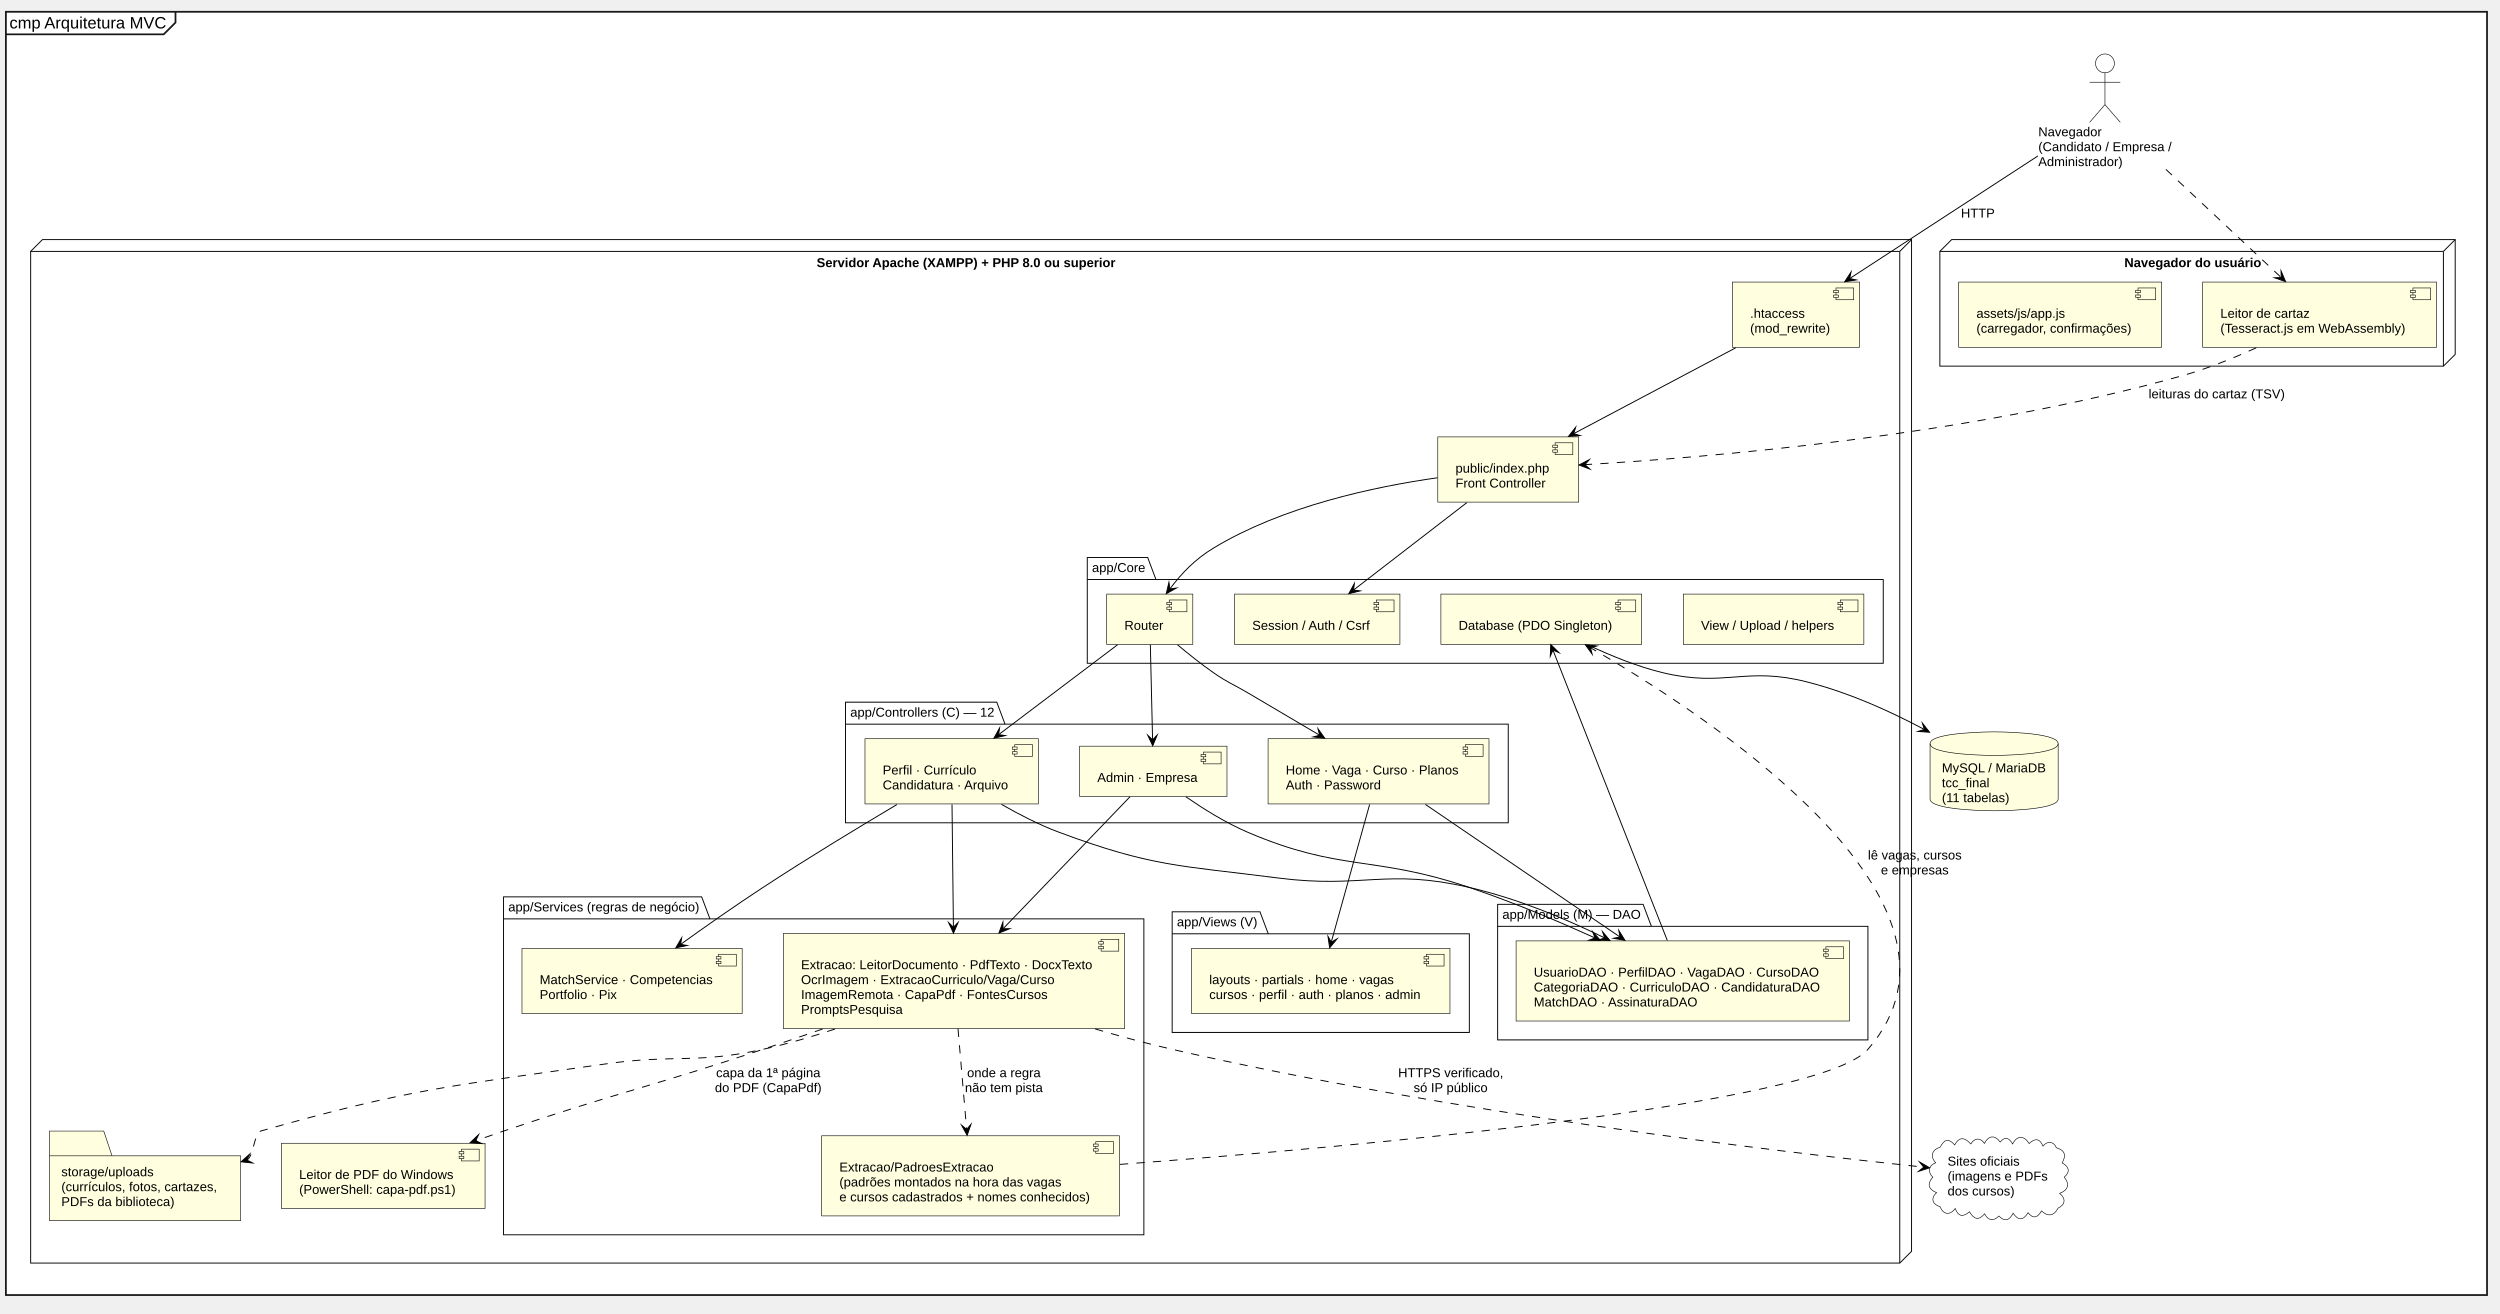
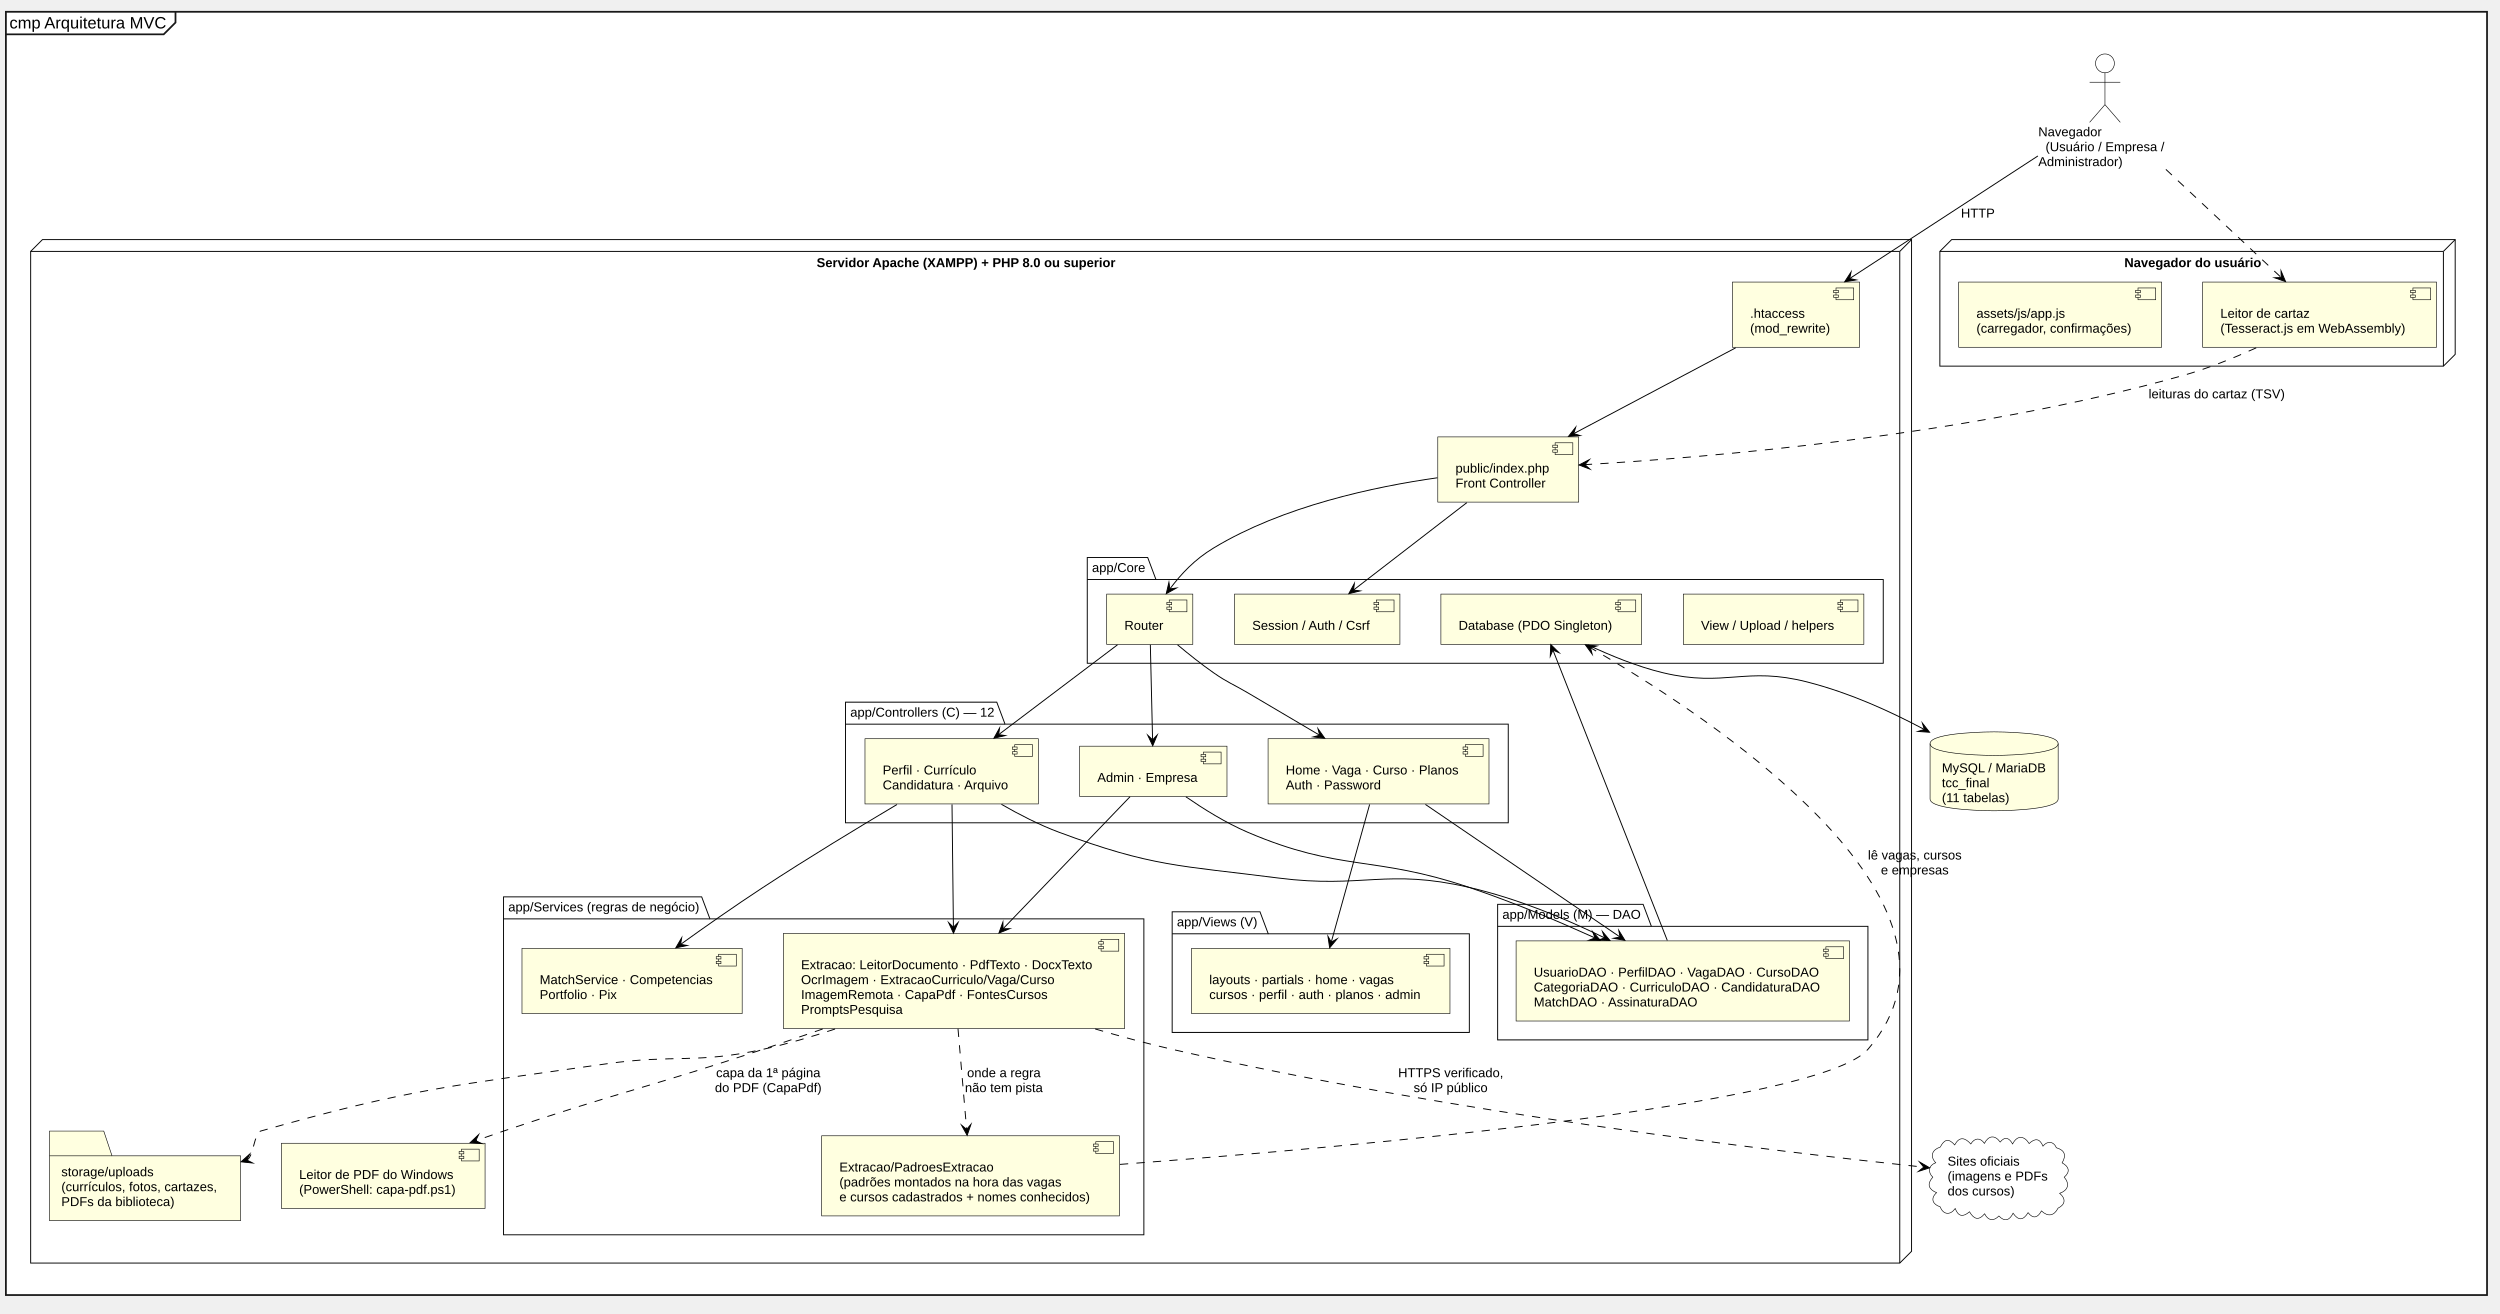
<svg xmlns="http://www.w3.org/2000/svg" version="1.1" data-diagram-type="DESCRIPTION" style="width:2120px;height:1114px;background:#FFFFFF;" width="2120px" height="1114px" viewBox="0 0 2120 1114" zoomAndPan="magnify" preserveAspectRatio="none" contentStyleType="text/css">
  <defs />
  <g font-family="sans-serif" lengthAdjust="spacing">
    <rect x="5" y="10" width="2104" height="1088.197" fill="#FFF" style="stroke:#181818;stroke-width:1.5;" />
    <path d="M148.82,10 L148.82,19.099 L138.82,29.099 L5,29.099" style="stroke:#181818;stroke-width:1.5;" fill="none" />
    <text x="8" y="24.132" fill="#000" font-size="14" textLength="133.82" font-family="Arial">cmp Arquitetura MVC</text>
    <g class="cluster" data-qualified-name="Navegador do usu.rio" id="ent0002" data-source-line="5">
      <polygon points="1645,213.189,1655,203.189,2082,203.189,2082,300.489,2072,310.489,1645,310.489,1645,213.189" fill="#FFF" style="stroke:#000;stroke-width:0.8;stroke-linejoin:miter;stroke-miterlimit:10;" />
      <line x1="2072" y1="213.189" x2="2082" y2="203.189" style="stroke:#000;stroke-width:0.8;" />
      <line x1="1645" y1="213.189" x2="2072" y2="213.189" style="stroke:#000;stroke-width:0.8;" />
      <line x1="2072" y1="213.189" x2="2072" y2="310.489" style="stroke:#000;stroke-width:0.8;" />
      <text x="1801.433" y="226.507" fill="#000" font-size="11" textLength="116.134" font-weight="700" font-family="Arial">Navegador do usuário</text>
    </g>
    <g class="cluster" data-qualified-name="Servidor Apache .XAMPP. . PHP 8.0 ou superior" id="ent0005" data-source-line="9">
      <polygon points="26,213.189,36,203.189,1621,203.189,1621,1061.099,1611,1071.099,26,1071.099,26,213.189" fill="#FFF" style="stroke:#000;stroke-width:0.8;stroke-linejoin:miter;stroke-miterlimit:10;" />
      <line x1="1611" y1="213.189" x2="1621" y2="203.189" style="stroke:#000;stroke-width:0.8;" />
      <line x1="26" y1="213.189" x2="1611" y2="213.189" style="stroke:#000;stroke-width:0.8;" />
      <line x1="1611" y1="213.189" x2="1611" y2="1071.099" style="stroke:#000;stroke-width:0.8;" />
      <text x="692.509" y="226.507" fill="#000" font-size="11" textLength="253.983" font-weight="700" font-family="Arial">Servidor Apache (XAMPP) + PHP 8.0 ou superior</text>
    </g>
    <g class="cluster" data-qualified-name="Servidor Apache .XAMPP. . PHP 8.0 ou superior.app.Core" id="ent0008" data-source-line="12">
      <polygon points="922,472.789,973.251,472.789,980.251,491.438,1597,491.438,1597,562.439,922,562.439,922,472.789" fill="#FFF" style="stroke:#000;stroke-width:0.8;stroke-linejoin:miter;stroke-miterlimit:10;" />
      <line x1="922" y1="491.438" x2="980.251" y2="491.438" style="stroke:#000;stroke-width:0.8;" />
      <text x="926" y="485.107" fill="#000" font-size="11" textLength="45.251" font-family="Arial">app/Core</text>
    </g>
    <g class="cluster" data-qualified-name="Servidor Apache .XAMPP. . PHP 8.0 ou superior.app.Controllers .C. . 12" id="ent0013" data-source-line="18">
      <polygon points="717,595.439,845.268,595.439,852.268,614.088,1279,614.088,1279,697.729,717,697.729,717,595.439" fill="#FFF" style="stroke:#000;stroke-width:0.8;stroke-linejoin:miter;stroke-miterlimit:10;" />
      <line x1="717" y1="614.088" x2="852.268" y2="614.088" style="stroke:#000;stroke-width:0.8;" />
      <text x="721" y="607.757" fill="#000" font-size="11" textLength="122.268" font-family="Arial">app/Controllers (C) — 12</text>
    </g>
    <g class="cluster" data-qualified-name="Servidor Apache .XAMPP. . PHP 8.0 ou superior.app.Services .regras de neg.cio." id="ent0017" data-source-line="23">
      <polygon points="427,760.559,595.03,760.559,602.03,779.208,970,779.208,970,1047.099,427,1047.099,427,760.559" fill="#FFF" style="stroke:#000;stroke-width:0.8;stroke-linejoin:miter;stroke-miterlimit:10;" />
      <line x1="427" y1="779.208" x2="602.03" y2="779.208" style="stroke:#000;stroke-width:0.8;" />
      <text x="431" y="772.877" fill="#000" font-size="11" textLength="162.03" font-family="Arial">app/Services (regras de negócio)</text>
    </g>
    <g class="cluster" data-qualified-name="Servidor Apache .XAMPP. . PHP 8.0 ou superior.app.Views .V." id="ent0021" data-source-line="28">
      <polygon points="994,773.209,1068.471,773.209,1075.471,791.858,1246,791.858,1246,875.499,994,875.499,994,773.209" fill="#FFF" style="stroke:#000;stroke-width:0.8;stroke-linejoin:miter;stroke-miterlimit:10;" />
      <line x1="994" y1="791.858" x2="1075.471" y2="791.858" style="stroke:#000;stroke-width:0.8;" />
      <text x="998" y="785.527" fill="#000" font-size="11" textLength="68.471" font-family="Arial">app/Views (V)</text>
    </g>
    <g class="cluster" data-qualified-name="Servidor Apache .XAMPP. . PHP 8.0 ou superior.app.Models .M. . DAO" id="ent0023" data-source-line="31">
      <polygon points="1270,766.879,1393.364,766.879,1400.364,785.528,1584,785.528,1584,881.829,1270,881.829,1270,766.879" fill="#FFF" style="stroke:#000;stroke-width:0.8;stroke-linejoin:miter;stroke-miterlimit:10;" />
      <line x1="1270" y1="785.528" x2="1400.364" y2="785.528" style="stroke:#000;stroke-width:0.8;" />
      <text x="1274" y="779.197" fill="#000" font-size="11" textLength="117.364" font-family="Arial">app/Models (M) — DAO</text>
    </g>
    <g class="entity" data-qualified-name="Navegador do usu.rio.JS" id="ent0003" data-source-line="6">
      <rect x="1660.98" y="239.189" width="172.048" height="55.298" fill="#FFFFE0" style="stroke:#000;stroke-width:0.5;" />
      <rect x="1813.028" y="244.189" width="15" height="10" fill="#FFFFE0" style="stroke:#000;stroke-width:0.5;" />
      <rect x="1811.028" y="246.189" width="4" height="2" fill="#FFFFE0" style="stroke:#000;stroke-width:0.5;" />
      <rect x="1811.028" y="250.189" width="4" height="2" fill="#FFFFE0" style="stroke:#000;stroke-width:0.5;" />
      <text x="1675.98" y="269.507" fill="#000" font-size="11" textLength="75.201" font-family="Arial">assets/js/app.js</text>
      <text x="1675.98" y="282.155" fill="#000" font-size="11" textLength="132.048" font-family="Arial">(carregador, confirmações)</text>
    </g>
    <g class="entity" data-qualified-name="Navegador do usu.rio.OCR" id="ent0004" data-source-line="7">
      <rect x="1867.85" y="239.189" width="198.308" height="55.298" fill="#FFFFE0" style="stroke:#000;stroke-width:0.5;" />
      <rect x="2046.158" y="244.189" width="15" height="10" fill="#FFFFE0" style="stroke:#000;stroke-width:0.5;" />
      <rect x="2044.158" y="246.189" width="4" height="2" fill="#FFFFE0" style="stroke:#000;stroke-width:0.5;" />
      <rect x="2044.158" y="250.189" width="4" height="2" fill="#FFFFE0" style="stroke:#000;stroke-width:0.5;" />
      <text x="1882.85" y="269.507" fill="#000" font-size="11" textLength="75.818" font-family="Arial">Leitor de cartaz</text>
      <text x="1882.85" y="282.155" fill="#000" font-size="11" textLength="158.308" font-family="Arial">(Tesseract.js em WebAssembly)</text>
    </g>
    <g class="entity" data-qualified-name="Servidor Apache .XAMPP. . PHP 8.0 ou superior.HT" id="ent0006" data-source-line="10">
      <rect x="1469.08" y="239.189" width="107.848" height="55.298" fill="#FFFFE0" style="stroke:#000;stroke-width:0.5;" />
      <rect x="1556.928" y="244.189" width="15" height="10" fill="#FFFFE0" style="stroke:#000;stroke-width:0.5;" />
      <rect x="1554.928" y="246.189" width="4" height="2" fill="#FFFFE0" style="stroke:#000;stroke-width:0.5;" />
      <rect x="1554.928" y="250.189" width="4" height="2" fill="#FFFFE0" style="stroke:#000;stroke-width:0.5;" />
      <text x="1484.08" y="269.507" fill="#000" font-size="11" textLength="46.465" font-family="Arial">.htaccess</text>
      <text x="1484.08" y="282.155" fill="#000" font-size="11" textLength="67.848" font-family="Arial">(mod_rewrite)</text>
    </g>
    <g class="entity" data-qualified-name="Servidor Apache .XAMPP. . PHP 8.0 ou superior.FC" id="ent0007" data-source-line="11">
      <rect x="1219.25" y="370.489" width="119.503" height="55.298" fill="#FFFFE0" style="stroke:#000;stroke-width:0.5;" />
      <rect x="1318.753" y="375.489" width="15" height="10" fill="#FFFFE0" style="stroke:#000;stroke-width:0.5;" />
      <rect x="1316.753" y="377.489" width="4" height="2" fill="#FFFFE0" style="stroke:#000;stroke-width:0.5;" />
      <rect x="1316.753" y="381.489" width="4" height="2" fill="#FFFFE0" style="stroke:#000;stroke-width:0.5;" />
      <text x="1234.25" y="400.807" fill="#000" font-size="11" textLength="79.503" font-family="Arial">public/index.php</text>
      <text x="1234.25" y="413.455" fill="#000" font-size="11" textLength="76.415" font-family="Arial">Front Controller</text>
    </g>
    <g class="entity" data-qualified-name="Servidor Apache .XAMPP. . PHP 8.0 ou superior.PS" id="ent0025" data-source-line="34">
      <rect x="238.66" y="969.479" width="172.677" height="55.298" fill="#FFFFE0" style="stroke:#000;stroke-width:0.5;" />
      <rect x="391.337" y="974.479" width="15" height="10" fill="#FFFFE0" style="stroke:#000;stroke-width:0.5;" />
      <rect x="389.337" y="976.479" width="4" height="2" fill="#FFFFE0" style="stroke:#000;stroke-width:0.5;" />
      <rect x="389.337" y="980.479" width="4" height="2" fill="#FFFFE0" style="stroke:#000;stroke-width:0.5;" />
      <text x="253.66" y="999.797" fill="#000" font-size="11" textLength="130.834" font-family="Arial">Leitor de PDF do Windows</text>
      <text x="253.66" y="1012.445" fill="#000" font-size="11" textLength="132.677" font-family="Arial">(PowerShell: capa-pdf.ps1)</text>
    </g>
    <g class="entity" data-qualified-name="Servidor Apache .XAMPP. . PHP 8.0 ou superior.UP" id="ent0026" data-source-line="35">
      <polygon points="41.98,959.149,87.98,959.149,94.98,980.149,204.023,980.149,204.023,1035.095,41.98,1035.095,41.98,959.149" fill="#FFFFE0" style="stroke:#000;stroke-width:0.5;stroke-linejoin:miter;stroke-miterlimit:10;" />
      <line x1="41.98" y1="980.149" x2="94.98" y2="980.149" style="stroke:#000;stroke-width:0.5;" />
      <text x="51.98" y="997.467" fill="#000" font-size="11" textLength="78.278" font-family="Arial">storage/uploads</text>
      <text x="51.98" y="1010.115" fill="#000" font-size="11" textLength="132.043" font-family="Arial">(currículos, fotos, cartazes,</text>
      <text x="51.98" y="1022.764" fill="#000" font-size="11" textLength="95.987" font-family="Arial">PDFs da biblioteca)</text>
    </g>
    <g class="entity" data-qualified-name="Servidor Apache .XAMPP. . PHP 8.0 ou superior.app.Core.R" id="ent0009" data-source-line="13">
      <rect x="938.49" y="503.789" width="73.016" height="42.649" fill="#FFFFE0" style="stroke:#000;stroke-width:0.5;" />
      <rect x="991.506" y="508.789" width="15" height="10" fill="#FFFFE0" style="stroke:#000;stroke-width:0.5;" />
      <rect x="989.506" y="510.789" width="4" height="2" fill="#FFFFE0" style="stroke:#000;stroke-width:0.5;" />
      <rect x="989.506" y="514.789" width="4" height="2" fill="#FFFFE0" style="stroke:#000;stroke-width:0.5;" />
      <text x="953.49" y="534.107" fill="#000" font-size="11" textLength="33.016" font-family="Arial">Router</text>
    </g>
    <g class="entity" data-qualified-name="Servidor Apache .XAMPP. . PHP 8.0 ou superior.app.Core.S" id="ent0010" data-source-line="14">
      <rect x="1046.87" y="503.789" width="140.262" height="42.649" fill="#FFFFE0" style="stroke:#000;stroke-width:0.5;" />
      <rect x="1167.132" y="508.789" width="15" height="10" fill="#FFFFE0" style="stroke:#000;stroke-width:0.5;" />
      <rect x="1165.132" y="510.789" width="4" height="2" fill="#FFFFE0" style="stroke:#000;stroke-width:0.5;" />
      <rect x="1165.132" y="514.789" width="4" height="2" fill="#FFFFE0" style="stroke:#000;stroke-width:0.5;" />
      <text x="1061.87" y="534.107" fill="#000" font-size="11" textLength="100.262" font-family="Arial">Session / Auth / Csrf</text>
    </g>
    <g class="entity" data-qualified-name="Servidor Apache .XAMPP. . PHP 8.0 ou superior.app.Core.DB" id="ent0011" data-source-line="15">
      <rect x="1221.88" y="503.789" width="170.233" height="42.649" fill="#FFFFE0" style="stroke:#000;stroke-width:0.5;" />
      <rect x="1372.113" y="508.789" width="15" height="10" fill="#FFFFE0" style="stroke:#000;stroke-width:0.5;" />
      <rect x="1370.113" y="510.789" width="4" height="2" fill="#FFFFE0" style="stroke:#000;stroke-width:0.5;" />
      <rect x="1370.113" y="514.789" width="4" height="2" fill="#FFFFE0" style="stroke:#000;stroke-width:0.5;" />
      <text x="1236.88" y="534.107" fill="#000" font-size="11" textLength="130.233" font-family="Arial">Database (PDO Singleton)</text>
    </g>
    <g class="entity" data-qualified-name="Servidor Apache .XAMPP. . PHP 8.0 ou superior.app.Core.V" id="ent0012" data-source-line="16">
      <rect x="1427.44" y="503.789" width="153.115" height="42.649" fill="#FFFFE0" style="stroke:#000;stroke-width:0.5;" />
      <rect x="1560.555" y="508.789" width="15" height="10" fill="#FFFFE0" style="stroke:#000;stroke-width:0.5;" />
      <rect x="1558.555" y="510.789" width="4" height="2" fill="#FFFFE0" style="stroke:#000;stroke-width:0.5;" />
      <rect x="1558.555" y="514.789" width="4" height="2" fill="#FFFFE0" style="stroke:#000;stroke-width:0.5;" />
      <text x="1442.44" y="534.107" fill="#000" font-size="11" textLength="113.115" font-family="Arial">View / Upload / helpers</text>
    </g>
    <g class="entity" data-qualified-name="Servidor Apache .XAMPP. . PHP 8.0 ou superior.app.Controllers .C. . 12.CP" id="ent0014" data-source-line="19">
      <rect x="1075.33" y="626.439" width="187.334" height="55.298" fill="#FFFFE0" style="stroke:#000;stroke-width:0.5;" />
      <rect x="1242.664" y="631.439" width="15" height="10" fill="#FFFFE0" style="stroke:#000;stroke-width:0.5;" />
      <rect x="1240.664" y="633.439" width="4" height="2" fill="#FFFFE0" style="stroke:#000;stroke-width:0.5;" />
      <rect x="1240.664" y="637.439" width="4" height="2" fill="#FFFFE0" style="stroke:#000;stroke-width:0.5;" />
      <text x="1090.33" y="656.757" fill="#000" font-size="11" textLength="147.334" font-family="Arial">Home · Vaga · Curso · Planos</text>
      <text x="1090.33" y="669.405" fill="#000" font-size="11" textLength="80.701" font-family="Arial">Auth · Password</text>
    </g>
    <g class="entity" data-qualified-name="Servidor Apache .XAMPP. . PHP 8.0 ou superior.app.Controllers .C. . 12.CC" id="ent0015" data-source-line="20">
      <rect x="733.5" y="626.439" width="147.003" height="55.298" fill="#FFFFE0" style="stroke:#000;stroke-width:0.5;" />
      <rect x="860.503" y="631.439" width="15" height="10" fill="#FFFFE0" style="stroke:#000;stroke-width:0.5;" />
      <rect x="858.503" y="633.439" width="4" height="2" fill="#FFFFE0" style="stroke:#000;stroke-width:0.5;" />
      <rect x="858.503" y="637.439" width="4" height="2" fill="#FFFFE0" style="stroke:#000;stroke-width:0.5;" />
      <text x="748.5" y="656.757" fill="#000" font-size="11" textLength="79.46" font-family="Arial">Perfil · Currículo</text>
      <text x="748.5" y="669.405" fill="#000" font-size="11" textLength="107.003" font-family="Arial">Candidatura · Arquivo</text>
    </g>
    <g class="entity" data-qualified-name="Servidor Apache .XAMPP. . PHP 8.0 ou superior.app.Controllers .C. . 12.CA" id="ent0016" data-source-line="21">
      <rect x="915.51" y="632.759" width="124.971" height="42.649" fill="#FFFFE0" style="stroke:#000;stroke-width:0.5;" />
      <rect x="1020.481" y="637.759" width="15" height="10" fill="#FFFFE0" style="stroke:#000;stroke-width:0.5;" />
      <rect x="1018.481" y="639.759" width="4" height="2" fill="#FFFFE0" style="stroke:#000;stroke-width:0.5;" />
      <rect x="1018.481" y="643.759" width="4" height="2" fill="#FFFFE0" style="stroke:#000;stroke-width:0.5;" />
      <text x="930.51" y="663.077" fill="#000" font-size="11" textLength="84.971" font-family="Arial">Admin · Empresa</text>
    </g>
    <g class="entity" data-qualified-name="Servidor Apache .XAMPP. . PHP 8.0 ou superior.app.Services .regras de neg.cio..EX" id="ent0018" data-source-line="24">
      <rect x="664.28" y="791.559" width="289.434" height="80.596" fill="#FFFFE0" style="stroke:#000;stroke-width:0.5;" />
      <rect x="933.714" y="796.559" width="15" height="10" fill="#FFFFE0" style="stroke:#000;stroke-width:0.5;" />
      <rect x="931.714" y="798.559" width="4" height="2" fill="#FFFFE0" style="stroke:#000;stroke-width:0.5;" />
      <rect x="931.714" y="802.559" width="4" height="2" fill="#FFFFE0" style="stroke:#000;stroke-width:0.5;" />
      <text x="679.28" y="821.877" fill="#000" font-size="11" textLength="249.434" font-family="Arial">Extracao: LeitorDocumento · PdfTexto · DocxTexto</text>
      <text x="679.28" y="834.525" fill="#000" font-size="11" textLength="215.794" font-family="Arial">OcrImagem · ExtracaoCurriculo/Vaga/Curso</text>
      <text x="679.28" y="847.174" fill="#000" font-size="11" textLength="209.081" font-family="Arial">ImagemRemota · CapaPdf · FontesCursos</text>
      <text x="679.28" y="859.823" fill="#000" font-size="11" textLength="86.206" font-family="Arial">PromptsPesquisa</text>
    </g>
    <g class="entity" data-qualified-name="Servidor Apache .XAMPP. . PHP 8.0 ou superior.app.Services .regras de neg.cio..PAD" id="ent0019" data-source-line="25">
      <rect x="696.76" y="963.149" width="252.475" height="67.947" fill="#FFFFE0" style="stroke:#000;stroke-width:0.5;" />
      <rect x="929.235" y="968.149" width="15" height="10" fill="#FFFFE0" style="stroke:#000;stroke-width:0.5;" />
      <rect x="927.235" y="970.149" width="4" height="2" fill="#FFFFE0" style="stroke:#000;stroke-width:0.5;" />
      <rect x="927.235" y="974.149" width="4" height="2" fill="#FFFFE0" style="stroke:#000;stroke-width:0.5;" />
      <text x="711.76" y="993.467" fill="#000" font-size="11" textLength="130.845" font-family="Arial">Extracao/PadroesExtracao</text>
      <text x="711.76" y="1006.115" fill="#000" font-size="11" textLength="188.343" font-family="Arial">(padrões montados na hora das vagas</text>
      <text x="711.76" y="1018.764" fill="#000" font-size="11" textLength="212.475" font-family="Arial">e cursos cadastrados + nomes conhecidos)</text>
    </g>
    <g class="entity" data-qualified-name="Servidor Apache .XAMPP. . PHP 8.0 ou superior.app.Services .regras de neg.cio..MS" id="ent0020" data-source-line="26">
      <rect x="442.64" y="804.209" width="186.722" height="55.298" fill="#FFFFE0" style="stroke:#000;stroke-width:0.5;" />
      <rect x="609.362" y="809.209" width="15" height="10" fill="#FFFFE0" style="stroke:#000;stroke-width:0.5;" />
      <rect x="607.362" y="811.209" width="4" height="2" fill="#FFFFE0" style="stroke:#000;stroke-width:0.5;" />
      <rect x="607.362" y="815.209" width="4" height="2" fill="#FFFFE0" style="stroke:#000;stroke-width:0.5;" />
      <text x="457.64" y="834.527" fill="#000" font-size="11" textLength="146.722" font-family="Arial">MatchService · Competencias</text>
      <text x="457.64" y="847.175" fill="#000" font-size="11" textLength="65.409" font-family="Arial">Portfolio · Pix</text>
    </g>
    <g class="entity" data-qualified-name="Servidor Apache .XAMPP. . PHP 8.0 ou superior.app.Views .V..VW" id="ent0022" data-source-line="29">
      <rect x="1010.44" y="804.209" width="219.126" height="55.298" fill="#FFFFE0" style="stroke:#000;stroke-width:0.5;" />
      <rect x="1209.566" y="809.209" width="15" height="10" fill="#FFFFE0" style="stroke:#000;stroke-width:0.5;" />
      <rect x="1207.566" y="811.209" width="4" height="2" fill="#FFFFE0" style="stroke:#000;stroke-width:0.5;" />
      <rect x="1207.566" y="815.209" width="4" height="2" fill="#FFFFE0" style="stroke:#000;stroke-width:0.5;" />
      <text x="1025.44" y="834.527" fill="#000" font-size="11" textLength="156.508" font-family="Arial">layouts · partials · home · vagas</text>
      <text x="1025.44" y="847.175" fill="#000" font-size="11" textLength="179.126" font-family="Arial">cursos · perfil · auth · planos · admin</text>
    </g>
    <g class="entity" data-qualified-name="Servidor Apache .XAMPP. . PHP 8.0 ou superior.app.Models .M. . DAO.DAO" id="ent0024" data-source-line="32">
      <rect x="1285.65" y="797.879" width="282.698" height="67.947" fill="#FFFFE0" style="stroke:#000;stroke-width:0.5;" />
      <rect x="1548.348" y="802.879" width="15" height="10" fill="#FFFFE0" style="stroke:#000;stroke-width:0.5;" />
      <rect x="1546.348" y="804.879" width="4" height="2" fill="#FFFFE0" style="stroke:#000;stroke-width:0.5;" />
      <rect x="1546.348" y="808.879" width="4" height="2" fill="#FFFFE0" style="stroke:#000;stroke-width:0.5;" />
      <text x="1300.65" y="828.197" fill="#000" font-size="11" textLength="242.671" font-family="Arial">UsuarioDAO · PerfilDAO · VagaDAO · CursoDAO</text>
      <text x="1300.65" y="840.845" fill="#000" font-size="11" textLength="242.698" font-family="Arial">CategoriaDAO · CurriculoDAO · CandidaturaDAO</text>
      <text x="1300.65" y="853.494" fill="#000" font-size="11" textLength="139.375" font-family="Arial">MatchDAO · AssinaturaDAO</text>
    </g>
    <g class="entity" data-qualified-name="NAV" id="ent0001" data-source-line="4">
      <ellipse cx="1785.005" cy="53.739" rx="8" ry="8" fill="#FFF" style="stroke:#000;stroke-width:0.5;" />
      <path d="M1785.005,61.739 L1785.005,88.739 M1772.005,69.739 L1798.005,69.739 M1785.005,88.739 L1772.005,103.739 M1785.005,88.739 L1798.005,103.739" style="stroke:#000;stroke-width:0.5;" fill="none" />
      <text x="1728.45" y="115.557" fill="#000" font-size="11" textLength="53.813" font-family="Arial">Navegador</text>
-       <text x="1728.45" y="128.205" fill="#000" font-size="11" textLength="113.11" font-family="Arial">(Candidato / Empresa /</text>
+       <text x="1734.572" y="128.205" fill="#000" font-size="11" textLength="100.867" font-family="Arial">(Usuário / Empresa /</text>
      <text x="1728.45" y="140.854" fill="#000" font-size="11" textLength="71.521" font-family="Arial">Administrador)</text>
    </g>
    <g class="entity" data-qualified-name="BD" id="ent0027" data-source-line="37">
      <path d="M1636.69,630.609 C1636.69,620.609 1691.004,620.609 1691.004,620.609 C1691.004,620.609 1745.318,620.609 1745.318,630.609 L1745.318,677.555 C1745.318,687.555 1691.004,687.555 1691.004,687.555 C1691.004,687.555 1636.69,687.555 1636.69,677.555 L1636.69,630.609" style="stroke:#000;stroke-width:0.5;" fill="#FFFFE0" />
      <path d="M1636.69,630.609 C1636.69,640.609 1691.004,640.609 1691.004,640.609 C1691.004,640.609 1745.318,640.609 1745.318,630.609" style="stroke:#000;stroke-width:0.5;" fill="none" />
      <text x="1646.69" y="654.927" fill="#000" font-size="11" textLength="88.628" font-family="Arial">MySQL / MariaDB</text>
      <text x="1646.69" y="667.575" fill="#000" font-size="11" textLength="40.353" font-family="Arial">tcc_final</text>
      <text x="1646.69" y="680.224" fill="#000" font-size="11" textLength="58.088" font-family="Arial">(11 tabelas)</text>
    </g>
    <g class="entity" data-qualified-name="WEB" id="ent0028" data-source-line="38">
      <path d="M1645.344,972.74 C1648.695,966.218 1652.327,964.908 1657.573,970.887 C1661.699,963.37 1666.361,964.732 1671.243,970.084 C1674.439,964.882 1679.131,964.402 1682.79,969.569 C1686.252,962.899 1691.578,962.138 1696.129,968.45 C1700.501,963.188 1703.888,965.151 1706.68,970.085 C1710.574,962.508 1716.437,962.864 1720.709,969.718 C1725.646,965.078 1729.638,965.192 1732.448,971.916 C1736.039,967.322 1741.448,967.618 1743.802,973.286 C1751.12,975.472 1752.35,979.712 1748.692,986.091 C1754.335,989.213 1756.002,993.483 1750.468,998.24 C1755.416,1004.111 1753.696,1009.475 1746.599,1011.946 C1751.889,1016.358 1751.63,1021.38 1745.232,1024.521 C1741.796,1031.257 1736.553,1031.975 1731.151,1026.857 C1728.131,1032.452 1724.316,1034.079 1719.806,1028.35 C1715.736,1035.018 1711.647,1035.32 1707.091,1028.82 C1704.204,1034.671 1700.158,1036.562 1695.071,1031.17 C1690.503,1035.871 1685.9,1035.169 1682.969,1029.296 C1677.67,1035.538 1673.779,1033.699 1670.132,1027.58 C1664.806,1032.216 1660.705,1031.858 1658.007,1024.845 C1653.747,1030.779 1647.92,1030.185 1645.174,1023.327 C1638.923,1021.373 1636.748,1016.246 1642.232,1011.398 C1635.382,1008.545 1633.837,1004.085 1638.985,998.266 C1634.539,993.84 1635.405,988.292 1641.479,986.007 C1636.281,980.396 1638.52,974.849 1645.344,972.74" style="stroke:#000;stroke-width:0.5;" fill="#FFF" />
      <text x="1651.51" y="988.467" fill="#000" font-size="11" textLength="61.134" font-family="Arial">Sites oficiais</text>
      <text x="1651.51" y="1001.115" fill="#000" font-size="11" textLength="84.971" font-family="Arial">(imagens e PDFs</text>
      <text x="1651.51" y="1013.764" fill="#000" font-size="11" textLength="56.853" font-family="Arial">dos cursos)</text>
    </g>
    <g class="link" data-entity-1="ent0001" data-entity-2="ent0006" id="lnk29" data-source-line="39" data-link-type="dependency">
      <path d="M1728.15,132.239 C1678.79,164.389 1612.67,207.451 1568.51,236.201" style="stroke:#000;stroke-width:0.8;" fill="none" id="NAV-to-HT" />
      <polygon points="1564.32,238.929,1574.045,237.37,1568.51,236.201,1569.68,230.666,1564.32,238.929" fill="#000" style="stroke:#000;stroke-width:0.8;stroke-linejoin:miter;stroke-miterlimit:10;" />
      <text x="1662.86" y="184.507" fill="#000" font-size="11" textLength="28.719" font-family="Arial">HTTP</text>
    </g>
    <g class="link" data-entity-1="ent0001" data-entity-2="ent0004" id="lnk30" data-source-line="40" data-link-type="dependency">
      <path d="M1836.67,143.649 C1869.56,174.489 1907.302,209.869 1934.502,235.369" style="stroke:#000;stroke-width:0.8;stroke-dasharray:7,7;" fill="none" id="NAV-to-OCR" />
      <polygon points="1938.15,238.789,1934.32,229.715,1934.502,235.369,1928.848,235.551,1938.15,238.789" fill="#000" style="stroke:#000;stroke-width:0.8;stroke-linejoin:miter;stroke-miterlimit:10;" />
    </g>
    <g class="link" data-entity-1="ent0004" data-entity-2="ent0007" id="lnk31" data-source-line="41" data-link-type="dependency">
      <path d="M1913.26,294.979 C1894.04,303.689 1871.94,312.599 1851,318.489 C1668.86,369.709 1449.352,387.867 1343.962,394.017" style="stroke:#000;stroke-width:0.8;stroke-dasharray:7,7;" fill="none" id="OCR-to-FC" />
      <polygon points="1338.97,394.309,1348.188,397.778,1343.962,394.017,1347.722,389.791,1338.97,394.309" fill="#000" style="stroke:#000;stroke-width:0.8;stroke-linejoin:miter;stroke-miterlimit:10;" />
      <text x="1822.01" y="337.807" fill="#000" font-size="11" textLength="115.538" font-family="Arial">leituras do cartaz (TSV)</text>
    </g>
    <g class="link" data-entity-1="ent0006" data-entity-2="ent0007" id="lnk32" data-source-line="42" data-link-type="dependency">
      <path d="M1471.85,294.939 C1430.21,317.009 1376.128,345.667 1334.498,367.727" style="stroke:#000;stroke-width:0.8;" fill="none" id="HT-to-FC" />
      <polygon points="1330.08,370.069,1339.905,369.389,1334.498,367.727,1336.16,362.32,1330.08,370.069" fill="#000" style="stroke:#000;stroke-width:0.8;stroke-linejoin:miter;stroke-miterlimit:10;" />
    </g>
    <g class="link" data-entity-1="ent0007" data-entity-2="ent0009" id="lnk33" data-source-line="43" data-link-type="dependency">
      <path d="M1218.94,405.159 C1165.81,412.659 1087.82,429.159 1029,464.789 C1012.92,474.529 1001.796,486.501 992.026,499.421" style="stroke:#000;stroke-width:0.8;" fill="none" id="FC-to-R" />
      <polygon points="989.01,503.409,997.629,498.643,992.026,499.421,991.248,493.817,989.01,503.409" fill="#000" style="stroke:#000;stroke-width:0.8;stroke-linejoin:miter;stroke-miterlimit:10;" />
    </g>
    <g class="link" data-entity-1="ent0007" data-entity-2="ent0010" id="lnk34" data-source-line="44" data-link-type="dependency">
      <path d="M1243.85,426.249 C1213.79,449.439 1175.129,479.264 1147.769,500.374" style="stroke:#000;stroke-width:0.8;" fill="none" id="FC-to-S" />
      <polygon points="1143.81,503.429,1153.379,501.098,1147.769,500.374,1148.492,494.764,1143.81,503.429" fill="#000" style="stroke:#000;stroke-width:0.8;stroke-linejoin:miter;stroke-miterlimit:10;" />
    </g>
    <g class="link" data-entity-1="ent0009" data-entity-2="ent0014" id="lnk35" data-source-line="45" data-link-type="dependency">
      <path d="M998.56,546.799 C1007.8,554.549 1018.65,563.219 1029,570.439 C1041.26,578.979 1045.13,579.849 1058,587.439 C1079.51,600.099 1099.037,611.643 1119.087,623.503" style="stroke:#000;stroke-width:0.8;" fill="none" id="R-to-CP" />
      <polygon points="1123.39,626.049,1117.68,618.024,1119.087,623.503,1113.607,624.909,1123.39,626.049" fill="#000" style="stroke:#000;stroke-width:0.8;stroke-linejoin:miter;stroke-miterlimit:10;" />
    </g>
    <g class="link" data-entity-1="ent0009" data-entity-2="ent0015" id="lnk36" data-source-line="46" data-link-type="dependency">
      <path d="M947.63,546.789 C919.09,568.369 878.198,599.263 846.838,622.973" style="stroke:#000;stroke-width:0.8;" fill="none" id="R-to-CC" />
      <polygon points="842.85,625.989,852.441,623.752,846.838,622.973,847.617,617.37,842.85,625.989" fill="#000" style="stroke:#000;stroke-width:0.8;stroke-linejoin:miter;stroke-miterlimit:10;" />
    </g>
    <g class="link" data-entity-1="ent0009" data-entity-2="ent0016" id="lnk37" data-source-line="47" data-link-type="dependency">
      <path d="M975.49,546.789 C976.05,570.409 976.831,603.8 977.391,627.41" style="stroke:#000;stroke-width:0.8;" fill="none" id="R-to-CA" />
      <polygon points="977.51,632.409,981.295,623.316,977.391,627.41,973.298,623.506,977.51,632.409" fill="#000" style="stroke:#000;stroke-width:0.8;stroke-linejoin:miter;stroke-miterlimit:10;" />
    </g>
    <g class="link" data-entity-1="ent0014" data-entity-2="ent0022" id="lnk38" data-source-line="48" data-link-type="dependency">
      <path d="M1161.45,682.159 C1152.24,715.189 1138.112,765.882 1128.902,798.932" style="stroke:#000;stroke-width:0.8;" fill="none" id="CP-to-VW" />
      <polygon points="1127.56,803.749,1133.829,796.153,1128.902,798.932,1126.123,794.005,1127.56,803.749" fill="#000" style="stroke:#000;stroke-width:0.8;stroke-linejoin:miter;stroke-miterlimit:10;" />
    </g>
    <g class="link" data-entity-1="ent0015" data-entity-2="ent0018" id="lnk39" data-source-line="49" data-link-type="dependency">
      <path d="M807.31,682.159 C807.64,711.339 808.113,753.059 808.493,786.339" style="stroke:#000;stroke-width:0.8;" fill="none" id="CC-to-EX" />
      <polygon points="808.55,791.339,812.447,782.294,808.493,786.339,804.448,782.385,808.55,791.339" fill="#000" style="stroke:#000;stroke-width:0.8;stroke-linejoin:miter;stroke-miterlimit:10;" />
    </g>
    <g class="link" data-entity-1="ent0015" data-entity-2="ent0020" id="lnk40" data-source-line="50" data-link-type="dependency">
      <path d="M760.63,682.219 C728.41,701.339 684.66,727.839 647,752.559 C621.96,768.989 598.508,785.468 577.138,800.848" style="stroke:#000;stroke-width:0.8;" fill="none" id="CC-to-MS" />
      <polygon points="573.08,803.769,582.721,801.758,577.138,800.848,578.048,795.265,573.08,803.769" fill="#000" style="stroke:#000;stroke-width:0.8;stroke-linejoin:miter;stroke-miterlimit:10;" />
    </g>
    <g class="link" data-entity-1="ent0016" data-entity-2="ent0018" id="lnk41" data-source-line="51" data-link-type="dependency">
      <path d="M958.28,675.589 C931.12,703.849 885.086,751.715 850.566,787.615" style="stroke:#000;stroke-width:0.8;" fill="none" id="CA-to-EX" />
      <polygon points="847.1,791.219,856.221,787.504,850.566,787.615,850.455,781.959,847.1,791.219" fill="#000" style="stroke:#000;stroke-width:0.8;stroke-linejoin:miter;stroke-miterlimit:10;" />
    </g>
    <g class="link" data-entity-1="ent0018" data-entity-2="ent0019" id="lnk42" data-source-line="52" data-link-type="dependency">
      <path d="M812.39,872.379 C814.76,900.029 817.462,931.577 819.712,957.767" style="stroke:#000;stroke-width:0.8;stroke-dasharray:7,7;" fill="none" id="EX-to-PAD" />
      <polygon points="820.14,962.749,823.355,953.439,819.712,957.767,815.384,954.124,820.14,962.749" fill="#000" style="stroke:#000;stroke-width:0.8;stroke-linejoin:miter;stroke-miterlimit:10;" />
      <text x="820.079" y="913.467" fill="#000" font-size="11" textLength="62.38" font-family="Arial">onde a regra</text>
      <text x="818.25" y="926.115" fill="#000" font-size="11" textLength="66.038" font-family="Arial">não tem pista</text>
    </g>
    <g class="link" data-entity-1="ent0019" data-entity-2="ent0011" id="lnk43" data-source-line="53" data-link-type="dependency">
      <path d="M949.72,987.409 C1155.36,971.959 1543.04,936.909 1584,889.829 C1692.23,765.429 1446.709,605.901 1348.679,549.241" style="stroke:#000;stroke-width:0.8;stroke-dasharray:7,7;" fill="none" id="PAD-to-DB" />
      <polygon points="1344.35,546.739,1350.14,554.705,1348.679,549.241,1354.144,547.779,1344.35,546.739" fill="#000" style="stroke:#000;stroke-width:0.8;stroke-linejoin:miter;stroke-miterlimit:10;" />
      <text x="1583.99" y="728.877" fill="#000" font-size="11" textLength="79.481" font-family="Arial">lê vagas, cursos</text>
      <text x="1594.995" y="741.525" fill="#000" font-size="11" textLength="57.471" font-family="Arial">e empresas</text>
    </g>
    <g class="link" data-entity-1="ent0018" data-entity-2="ent0025" id="lnk44" data-source-line="54" data-link-type="dependency">
      <path d="M697.62,872.569 C680.69,878.449 663.4,884.359 647,889.829 C549.74,922.239 524.1,926.269 427,959.149 C417.81,962.259 412.901,963.943 403.401,967.323" style="stroke:#000;stroke-width:0.8;stroke-dasharray:7,7;" fill="none" id="EX-to-PS" />
      <polygon points="398.69,968.999,408.51,969.75,403.401,967.323,405.828,962.213,398.69,968.999" fill="#000" style="stroke:#000;stroke-width:0.8;stroke-linejoin:miter;stroke-miterlimit:10;" />
      <text x="607.232" y="913.467" fill="#000" font-size="11" textLength="88.478" font-family="Arial">capa da 1ª página</text>
      <text x="606.23" y="926.115" fill="#000" font-size="11" textLength="90.481" font-family="Arial">do PDF (CapaPdf)</text>
    </g>
    <g class="link" data-entity-1="ent0016" data-entity-2="ent0024" id="lnk45" data-source-line="55" data-link-type="dependency">
      <path d="M1005.65,675.699 C1020.53,685.969 1039.56,697.839 1058,705.729 C1137.17,739.599 1164.43,724.969 1246,752.559 C1283.46,765.229 1319.406,780.334 1352.586,795.374" style="stroke:#000;stroke-width:0.8;" fill="none" id="CA-to-DAO" />
      <polygon points="1357.14,797.439,1350.594,790.08,1352.586,795.374,1347.291,797.366,1357.14,797.439" fill="#000" style="stroke:#000;stroke-width:0.8;stroke-linejoin:miter;stroke-miterlimit:10;" />
    </g>
    <g class="link" data-entity-1="ent0015" data-entity-2="ent0024" id="lnk46" data-source-line="56" data-link-type="dependency">
      <path d="M849.23,682.079 C864.17,690.669 881.4,699.539 898,705.729 C977.13,735.229 1000.24,733.809 1084,744.559 C1155.5,753.729 1175.79,736.209 1246,752.559 C1287.35,762.189 1326.618,778.662 1360.748,795.352" style="stroke:#000;stroke-width:0.8;" fill="none" id="CC-to-DAO" />
      <polygon points="1365.24,797.549,1358.912,790.002,1360.748,795.352,1355.398,797.188,1365.24,797.549" fill="#000" style="stroke:#000;stroke-width:0.8;stroke-linejoin:miter;stroke-miterlimit:10;" />
    </g>
    <g class="link" data-entity-1="ent0014" data-entity-2="ent0024" id="lnk47" data-source-line="57" data-link-type="dependency">
      <path d="M1208.75,682.159 C1254.26,713.169 1324.718,761.174 1373.808,794.614" style="stroke:#000;stroke-width:0.8;" fill="none" id="CP-to-DAO" />
      <polygon points="1377.94,797.429,1372.754,789.056,1373.808,794.614,1368.25,795.668,1377.94,797.429" fill="#000" style="stroke:#000;stroke-width:0.8;stroke-linejoin:miter;stroke-miterlimit:10;" />
    </g>
    <g class="link" data-entity-1="ent0024" data-entity-2="ent0011" id="lnk48" data-source-line="58" data-link-type="dependency">
      <path d="M1413.88,797.529 C1388.94,734.209 1337.232,602.881 1316.892,551.231" style="stroke:#000;stroke-width:0.8;" fill="none" id="DAO-to-DB" />
      <polygon points="1315.06,546.579,1314.636,556.418,1316.892,551.231,1322.08,553.487,1315.06,546.579" fill="#000" style="stroke:#000;stroke-width:0.8;stroke-linejoin:miter;stroke-miterlimit:10;" />
    </g>
    <g class="link" data-entity-1="ent0011" data-entity-2="ent0027" id="lnk49" data-source-line="59" data-link-type="dependency">
      <path d="M1346.51,546.879 C1365.24,555.729 1388.23,565.209 1410,570.439 C1463.27,583.229 1479.96,564.709 1533,578.439 C1568.98,587.739 1602.285,602.892 1631.845,618.602" style="stroke:#000;stroke-width:0.8;" fill="none" id="DB-to-BD" />
      <polygon points="1636.26,620.949,1630.19,613.193,1631.845,618.602,1626.435,620.257,1636.26,620.949" fill="#000" style="stroke:#000;stroke-width:0.8;stroke-linejoin:miter;stroke-miterlimit:10;" />
    </g>
    <g class="link" data-entity-1="ent0018" data-entity-2="ent0026" id="lnk50" data-source-line="60" data-link-type="dependency">
      <path d="M708.13,872.609 C688.13,879.269 667.1,885.429 647,889.829 C589.01,902.509 572.76,893.739 514,902.149 C382.68,920.959 348.63,922.939 221,959.149 C215.58,960.689 214.784,981.851 209.224,983.661" style="stroke:#000;stroke-width:0.8;stroke-dasharray:7,7;" fill="none" id="EX-to-UP" />
      <polygon points="204.47,985.209,214.266,986.226,209.224,983.661,211.79,978.619,204.47,985.209" fill="#000" style="stroke:#000;stroke-width:0.8;stroke-linejoin:miter;stroke-miterlimit:10;" />
    </g>
    <g class="link" data-entity-1="ent0018" data-entity-2="ent0028" id="lnk51" data-source-line="61" data-link-type="dependency">
      <path d="M928.71,872.549 C950.3,878.889 972.7,884.959 994,889.829 C1229.47,943.649 1510.908,976.95 1631.328,989.76" style="stroke:#000;stroke-width:0.8;stroke-dasharray:7,7;" fill="none" id="EX-to-WEB" />
      <polygon points="1636.3,990.289,1627.774,985.359,1631.328,989.76,1626.927,993.314,1636.3,990.289" fill="#000" style="stroke:#000;stroke-width:0.8;stroke-linejoin:miter;stroke-miterlimit:10;" />
      <text x="1185.6" y="913.467" fill="#000" font-size="11" textLength="89.246" font-family="Arial">HTTPS verificado,</text>
      <text x="1198.732" y="926.115" fill="#000" font-size="11" textLength="62.981" font-family="Arial">só IP público</text>
    </g>
  </g>
</svg>
